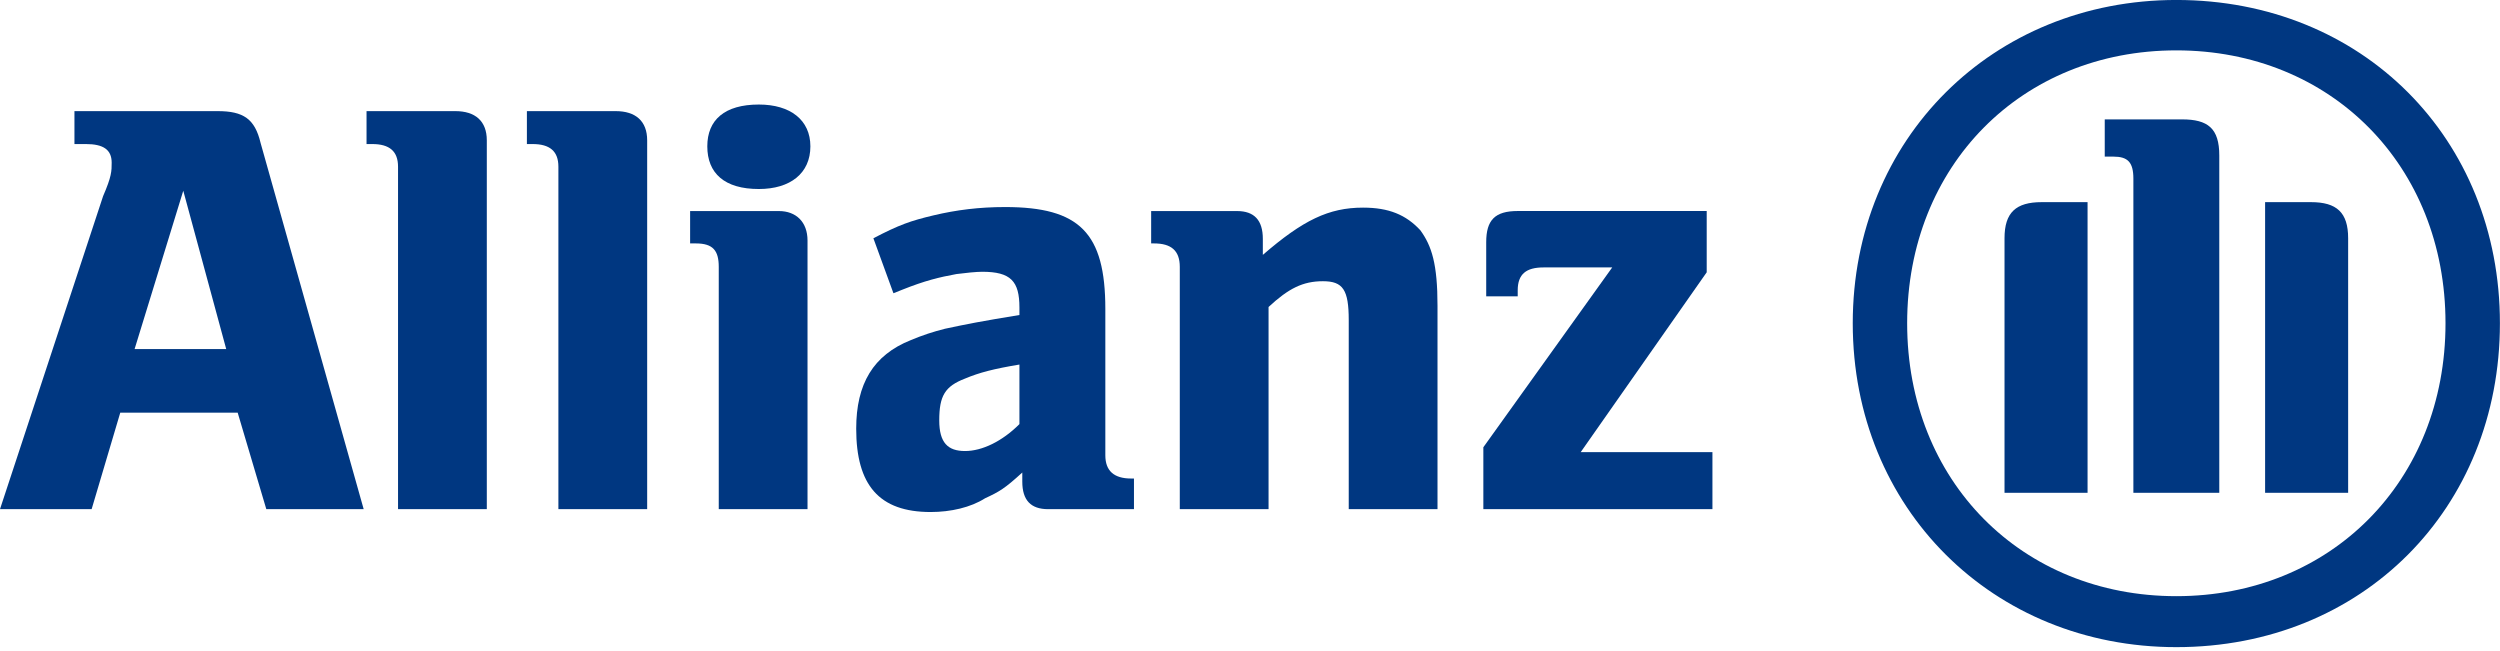
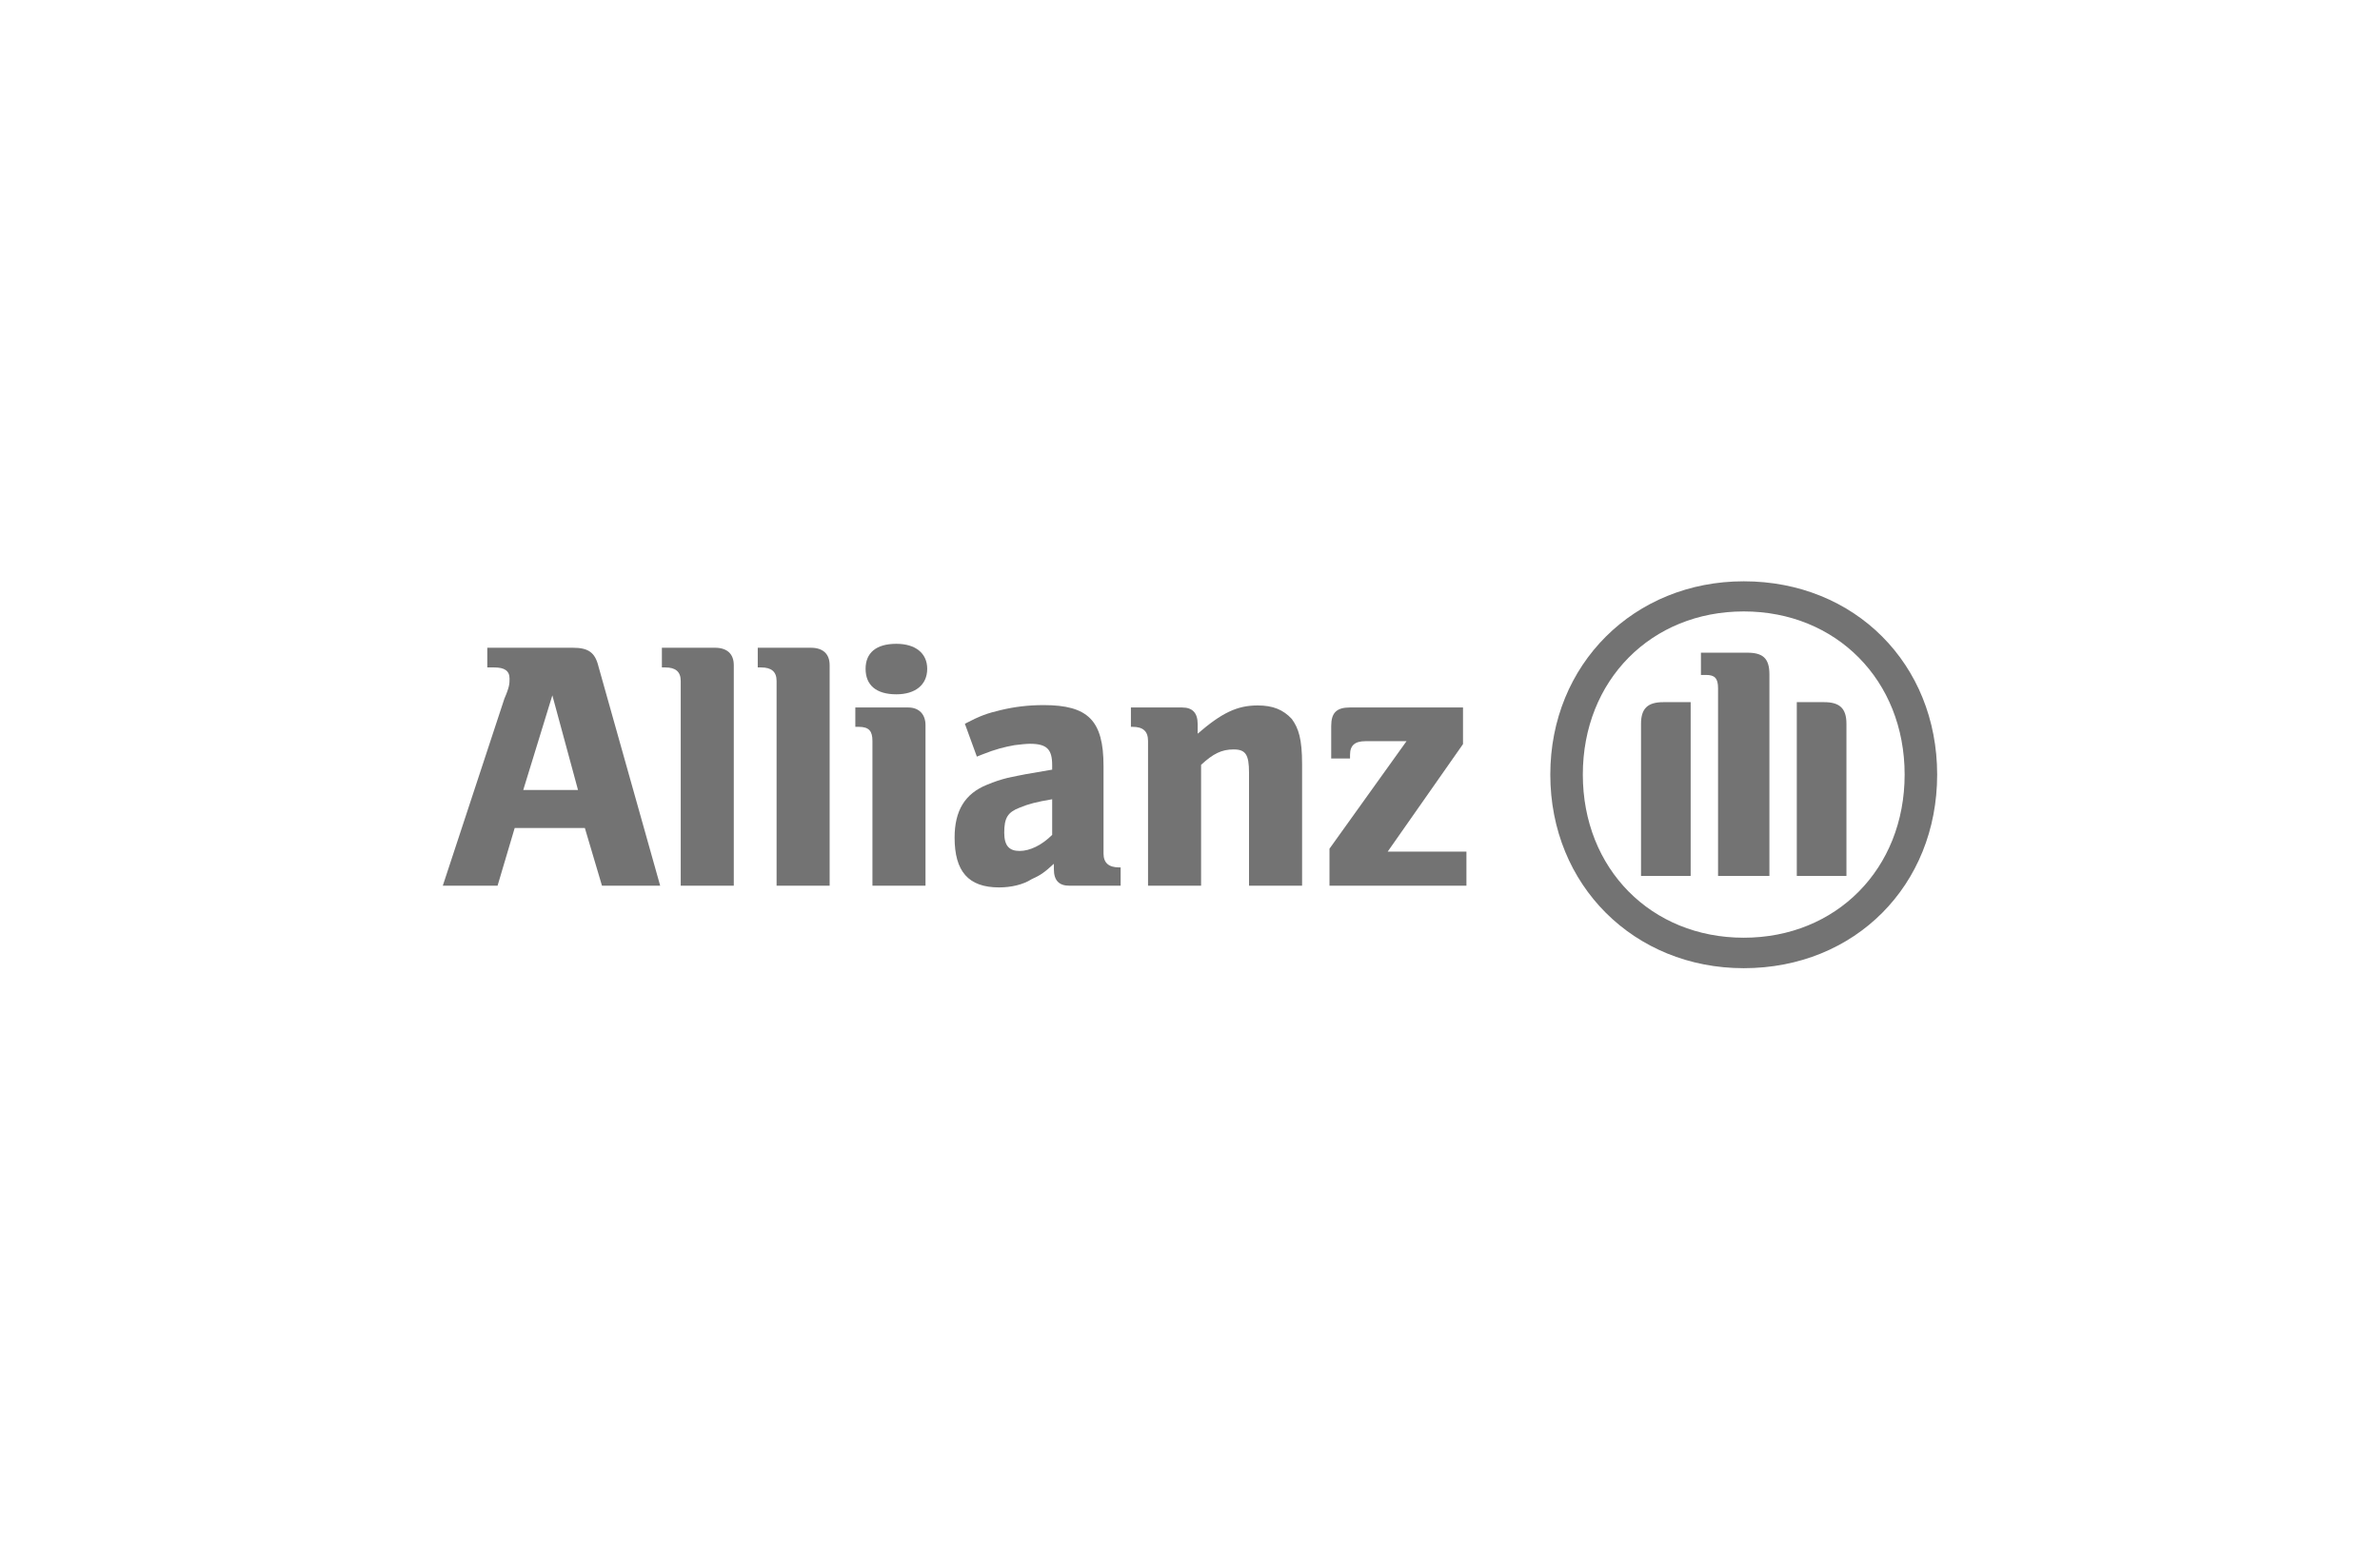
- <svg xmlns="http://www.w3.org/2000/svg" width="100%" height="100%" viewBox="0 0 592 154" version="1.1" xml:space="preserve" style="fill-rule:evenodd;clip-rule:evenodd;stroke-linejoin:round;stroke-miterlimit:1.414;">
-   <g id="Allianz" transform="matrix(1,0,0,1,-104.338,-135.852)">
-     <path id="A" d="M157.907,218.515L136.208,218.515L147.736,181.017L157.907,218.515ZM126.037,256.421L132.818,233.569L160.619,233.569L167.4,256.421L190.456,256.421L166.044,169.693C164.688,163.997 161.976,162.166 155.873,162.166L121.968,162.166L121.968,169.964L124.681,169.964C128.749,169.964 130.783,171.252 130.783,174.372C130.783,176.338 130.783,177.627 128.749,182.305L104.338,256.421" style="fill:rgb(0,55,129);" />
-     <path id="l" d="M219.614,256.421L219.614,169.083C219.614,164.539 216.901,162.166 212.155,162.166L191.134,162.166L191.134,169.964L192.49,169.964C196.558,169.964 198.593,171.659 198.593,175.321L198.593,256.421" style="fill:rgb(0,55,129);fill-rule:nonzero;" />
-     <path id="l1" d="M257.587,256.421L257.587,169.083C257.587,164.539 254.874,162.166 250.128,162.166L229.107,162.166L229.107,169.964L230.463,169.964C234.532,169.964 236.566,171.659 236.566,175.321L236.566,256.421" style="fill:rgb(0,55,129);fill-rule:nonzero;" />
-     <path id="i" d="M296.238,170.507C296.238,164.268 291.491,160.606 284.032,160.606C275.895,160.606 271.827,164.268 271.827,170.507C271.827,176.881 275.895,180.61 284.032,180.61C291.491,180.61 296.238,176.881 296.238,170.507M295.56,256.421L295.56,192.816C295.56,188.408 292.848,185.831 288.779,185.831L267.758,185.831L267.758,193.494L269.114,193.494C273.183,193.494 274.539,195.189 274.539,199.054L274.539,256.421" style="fill:rgb(0,55,129);" />
-     <path id="a" d="M345.739,222.177L345.739,236.282C341.67,240.35 336.924,242.656 332.855,242.656C328.786,242.656 326.752,240.689 326.752,235.4C326.752,229.568 328.108,227.331 332.855,225.5C336.245,224.076 339.636,223.194 345.739,222.177M315.903,205.293L317.937,204.479C323.362,202.309 326.752,201.495 330.821,200.749C332.855,200.478 335.567,200.207 336.924,200.207C343.704,200.207 345.739,202.445 345.739,208.683L345.739,210.446C336.245,212.006 333.533,212.548 328.108,213.701C325.396,214.379 322.684,215.261 319.971,216.413C311.156,219.939 307.087,226.72 307.087,237.366C307.087,250.725 312.512,257.099 324.718,257.099C329.465,257.099 334.211,256.014 337.602,253.844C340.992,252.285 342.348,251.471 346.417,247.741L346.417,249.911C346.417,254.319 348.451,256.421 352.52,256.421L372.862,256.421L372.862,249.165L372.184,249.165C368.116,249.165 366.082,247.334 366.082,243.673L366.082,209.022C366.082,190.985 359.979,184.882 342.348,184.882C336.245,184.882 330.821,185.56 325.396,186.849C319.971,188.137 317.259,189.086 311.156,192.273" style="fill:rgb(0,55,129);" />
-     <path id="n" d="M404.733,256.421L404.733,208.548C409.479,204.14 412.87,202.445 417.617,202.445C422.363,202.445 423.719,204.479 423.719,211.667L423.719,256.421L444.74,256.421L444.74,208.276C444.74,198.376 443.384,194.104 440.672,190.375C437.281,186.713 433.213,185.018 427.11,185.018C418.973,185.018 412.87,188.001 403.377,196.206L403.377,192.409C403.377,188.001 401.342,185.831 397.274,185.831L376.931,185.831L376.931,193.494L377.609,193.494C381.678,193.494 383.712,195.189 383.712,199.054L383.712,256.421" style="fill:rgb(0,55,129);" />
-     <g id="z" transform="matrix(6.78093,0,0,-6.78093,-9776.15,5300.88)">
-       <path d="M1516.9,745.91L1512.3,745.91L1516.7,752.19L1516.7,754.33L1510.1,754.33C1509.3,754.33 1509,754.01 1509,753.24L1509,751.35L1510.1,751.35L1510.1,751.56C1510.1,752.13 1510.4,752.36 1511,752.36L1513.4,752.36L1508.9,746.08L1508.9,743.92L1516.9,743.92" style="fill:rgb(0,55,129);fill-rule:nonzero;" />
-     </g>
-     <g id="Eagle" transform="matrix(6.78093,0,0,-6.78093,-9776.15,5300.88)">
-       <clipPath id="_clip1">
-         <rect x="1457.1" y="739.1" width="87.3" height="22.6" />
-       </clipPath>
-       <g clip-path="url(#_clip1)">
-         <path id="path37647" d="M1534.6,744.49L1534.6,756.27C1534.6,757.22 1534.2,757.53 1533.3,757.53L1530.6,757.53L1530.6,756.23L1530.9,756.23C1531.4,756.23 1531.6,756.04 1531.6,755.46L1531.6,744.49L1534.6,744.49ZM1536.2,744.49L1539.1,744.49L1539.1,753.38C1539.1,754.28 1538.7,754.64 1537.8,754.64L1536.2,754.64L1536.2,744.49ZM1530,744.49L1530,754.64L1528.4,754.64C1527.5,754.64 1527.1,754.28 1527.1,753.38L1527.1,744.49L1530,744.49ZM1542.5,750.41C1542.5,744.9 1538.5,740.88 1533.1,740.88C1527.7,740.88 1523.7,744.9 1523.7,750.41C1523.7,755.92 1527.7,759.94 1533.1,759.94C1538.5,759.94 1542.5,755.92 1542.5,750.41M1544.4,750.41C1544.4,756.86 1539.6,761.7 1533.1,761.7C1526.7,761.7 1521.8,756.86 1521.8,750.41C1521.8,743.94 1526.7,739.1 1533.1,739.1C1539.6,739.1 1544.4,743.94 1544.4,750.41" style="fill:rgb(0,55,129);" />
+ <svg xmlns="http://www.w3.org/2000/svg" width="172" height="112" viewBox="0 0 172 112">
+   <svg width="108.0" height="27.987" viewBox="0.0 0.0 592.0 153.408" version="1.1" xml:space="preserve" style="fill-rule:evenodd;clip-rule:evenodd;stroke-linejoin:round;stroke-miterlimit:1.414;" color="#737373" fill="#737373" x="32.0" y="42.007" overflow="visible">
+     <g id="Allianz" transform="matrix(1,0,0,1,-104.338,-135.852)">
+       <path id="A" d="M157.907,218.515L136.208,218.515L147.736,181.017L157.907,218.515ZM126.037,256.421L132.818,233.569L160.619,233.569L167.4,256.421L190.456,256.421L166.044,169.693C164.688,163.997 161.976,162.166 155.873,162.166L121.968,162.166L121.968,169.964L124.681,169.964C128.749,169.964 130.783,171.252 130.783,174.372C130.783,176.338 130.783,177.627 128.749,182.305L104.338,256.421" style="fill:#737373;" />
+       <path id="l" d="M219.614,256.421L219.614,169.083C219.614,164.539 216.901,162.166 212.155,162.166L191.134,162.166L191.134,169.964L192.49,169.964C196.558,169.964 198.593,171.659 198.593,175.321L198.593,256.421" style="fill:#737373;fill-rule:nonzero;" />
+       <path id="l1" d="M257.587,256.421L257.587,169.083C257.587,164.539 254.874,162.166 250.128,162.166L229.107,162.166L229.107,169.964L230.463,169.964C234.532,169.964 236.566,171.659 236.566,175.321L236.566,256.421" style="fill:#737373;fill-rule:nonzero;" />
+       <path id="i" d="M296.238,170.507C296.238,164.268 291.491,160.606 284.032,160.606C275.895,160.606 271.827,164.268 271.827,170.507C271.827,176.881 275.895,180.61 284.032,180.61C291.491,180.61 296.238,176.881 296.238,170.507M295.56,256.421L295.56,192.816C295.56,188.408 292.848,185.831 288.779,185.831L267.758,185.831L267.758,193.494L269.114,193.494C273.183,193.494 274.539,195.189 274.539,199.054L274.539,256.421" style="fill:#737373;" />
+       <path id="a" d="M345.739,222.177L345.739,236.282C341.67,240.35 336.924,242.656 332.855,242.656C328.786,242.656 326.752,240.689 326.752,235.4C326.752,229.568 328.108,227.331 332.855,225.5C336.245,224.076 339.636,223.194 345.739,222.177M315.903,205.293L317.937,204.479C323.362,202.309 326.752,201.495 330.821,200.749C332.855,200.478 335.567,200.207 336.924,200.207C343.704,200.207 345.739,202.445 345.739,208.683L345.739,210.446C336.245,212.006 333.533,212.548 328.108,213.701C325.396,214.379 322.684,215.261 319.971,216.413C311.156,219.939 307.087,226.72 307.087,237.366C307.087,250.725 312.512,257.099 324.718,257.099C329.465,257.099 334.211,256.014 337.602,253.844C340.992,252.285 342.348,251.471 346.417,247.741L346.417,249.911C346.417,254.319 348.451,256.421 352.52,256.421L372.862,256.421L372.862,249.165L372.184,249.165C368.116,249.165 366.082,247.334 366.082,243.673L366.082,209.022C366.082,190.985 359.979,184.882 342.348,184.882C336.245,184.882 330.821,185.56 325.396,186.849C319.971,188.137 317.259,189.086 311.156,192.273" style="fill:#737373;" />
+       <path id="n" d="M404.733,256.421L404.733,208.548C409.479,204.14 412.87,202.445 417.617,202.445C422.363,202.445 423.719,204.479 423.719,211.667L423.719,256.421L444.74,256.421L444.74,208.276C444.74,198.376 443.384,194.104 440.672,190.375C437.281,186.713 433.213,185.018 427.11,185.018C418.973,185.018 412.87,188.001 403.377,196.206L403.377,192.409C403.377,188.001 401.342,185.831 397.274,185.831L376.931,185.831L376.931,193.494L377.609,193.494C381.678,193.494 383.712,195.189 383.712,199.054L383.712,256.421" style="fill:#737373;" />
+       <g id="z" transform="matrix(6.78093,0,0,-6.78093,-9776.15,5300.88)">
+         <path d="M1516.9,745.91L1512.3,745.91L1516.7,752.19L1516.7,754.33L1510.1,754.33C1509.3,754.33 1509,754.01 1509,753.24L1509,751.35L1510.1,751.35L1510.1,751.56C1510.1,752.13 1510.4,752.36 1511,752.36L1513.4,752.36L1508.9,746.08L1508.9,743.92L1516.9,743.92" style="fill:#737373;fill-rule:nonzero;" />
+       </g>
+       <g id="Eagle" transform="matrix(6.78093,0,0,-6.78093,-9776.15,5300.88)">
+         <clipPath id="_clip1">
+           <rect x="1457.1" y="739.1" width="87.3" height="22.6" />
+         </clipPath>
+         <g clip-path="url(#_clip1)">
+           <path id="path37647" d="M1534.6,744.49L1534.6,756.27C1534.6,757.22 1534.2,757.53 1533.3,757.53L1530.6,757.53L1530.6,756.23L1530.9,756.23C1531.4,756.23 1531.6,756.04 1531.6,755.46L1531.6,744.49L1534.6,744.49ZM1536.2,744.49L1539.1,744.49L1539.1,753.38C1539.1,754.28 1538.7,754.64 1537.8,754.64L1536.2,754.64L1536.2,744.49ZM1530,744.49L1530,754.64L1528.4,754.64C1527.5,754.64 1527.1,754.28 1527.1,753.38L1527.1,744.49L1530,744.49ZM1542.5,750.41C1542.5,744.9 1538.5,740.88 1533.1,740.88C1527.7,740.88 1523.7,744.9 1523.7,750.41C1523.7,755.92 1527.7,759.94 1533.1,759.94C1538.5,759.94 1542.5,755.92 1542.5,750.41M1544.4,750.41C1544.4,756.86 1539.6,761.7 1533.1,761.7C1526.7,761.7 1521.8,756.86 1521.8,750.41C1521.8,743.94 1526.7,739.1 1533.1,739.1C1539.6,739.1 1544.4,743.94 1544.4,750.41" style="fill:#737373;" />
+         </g>
      </g>
    </g>
-   </g>
+   </svg>
</svg>
